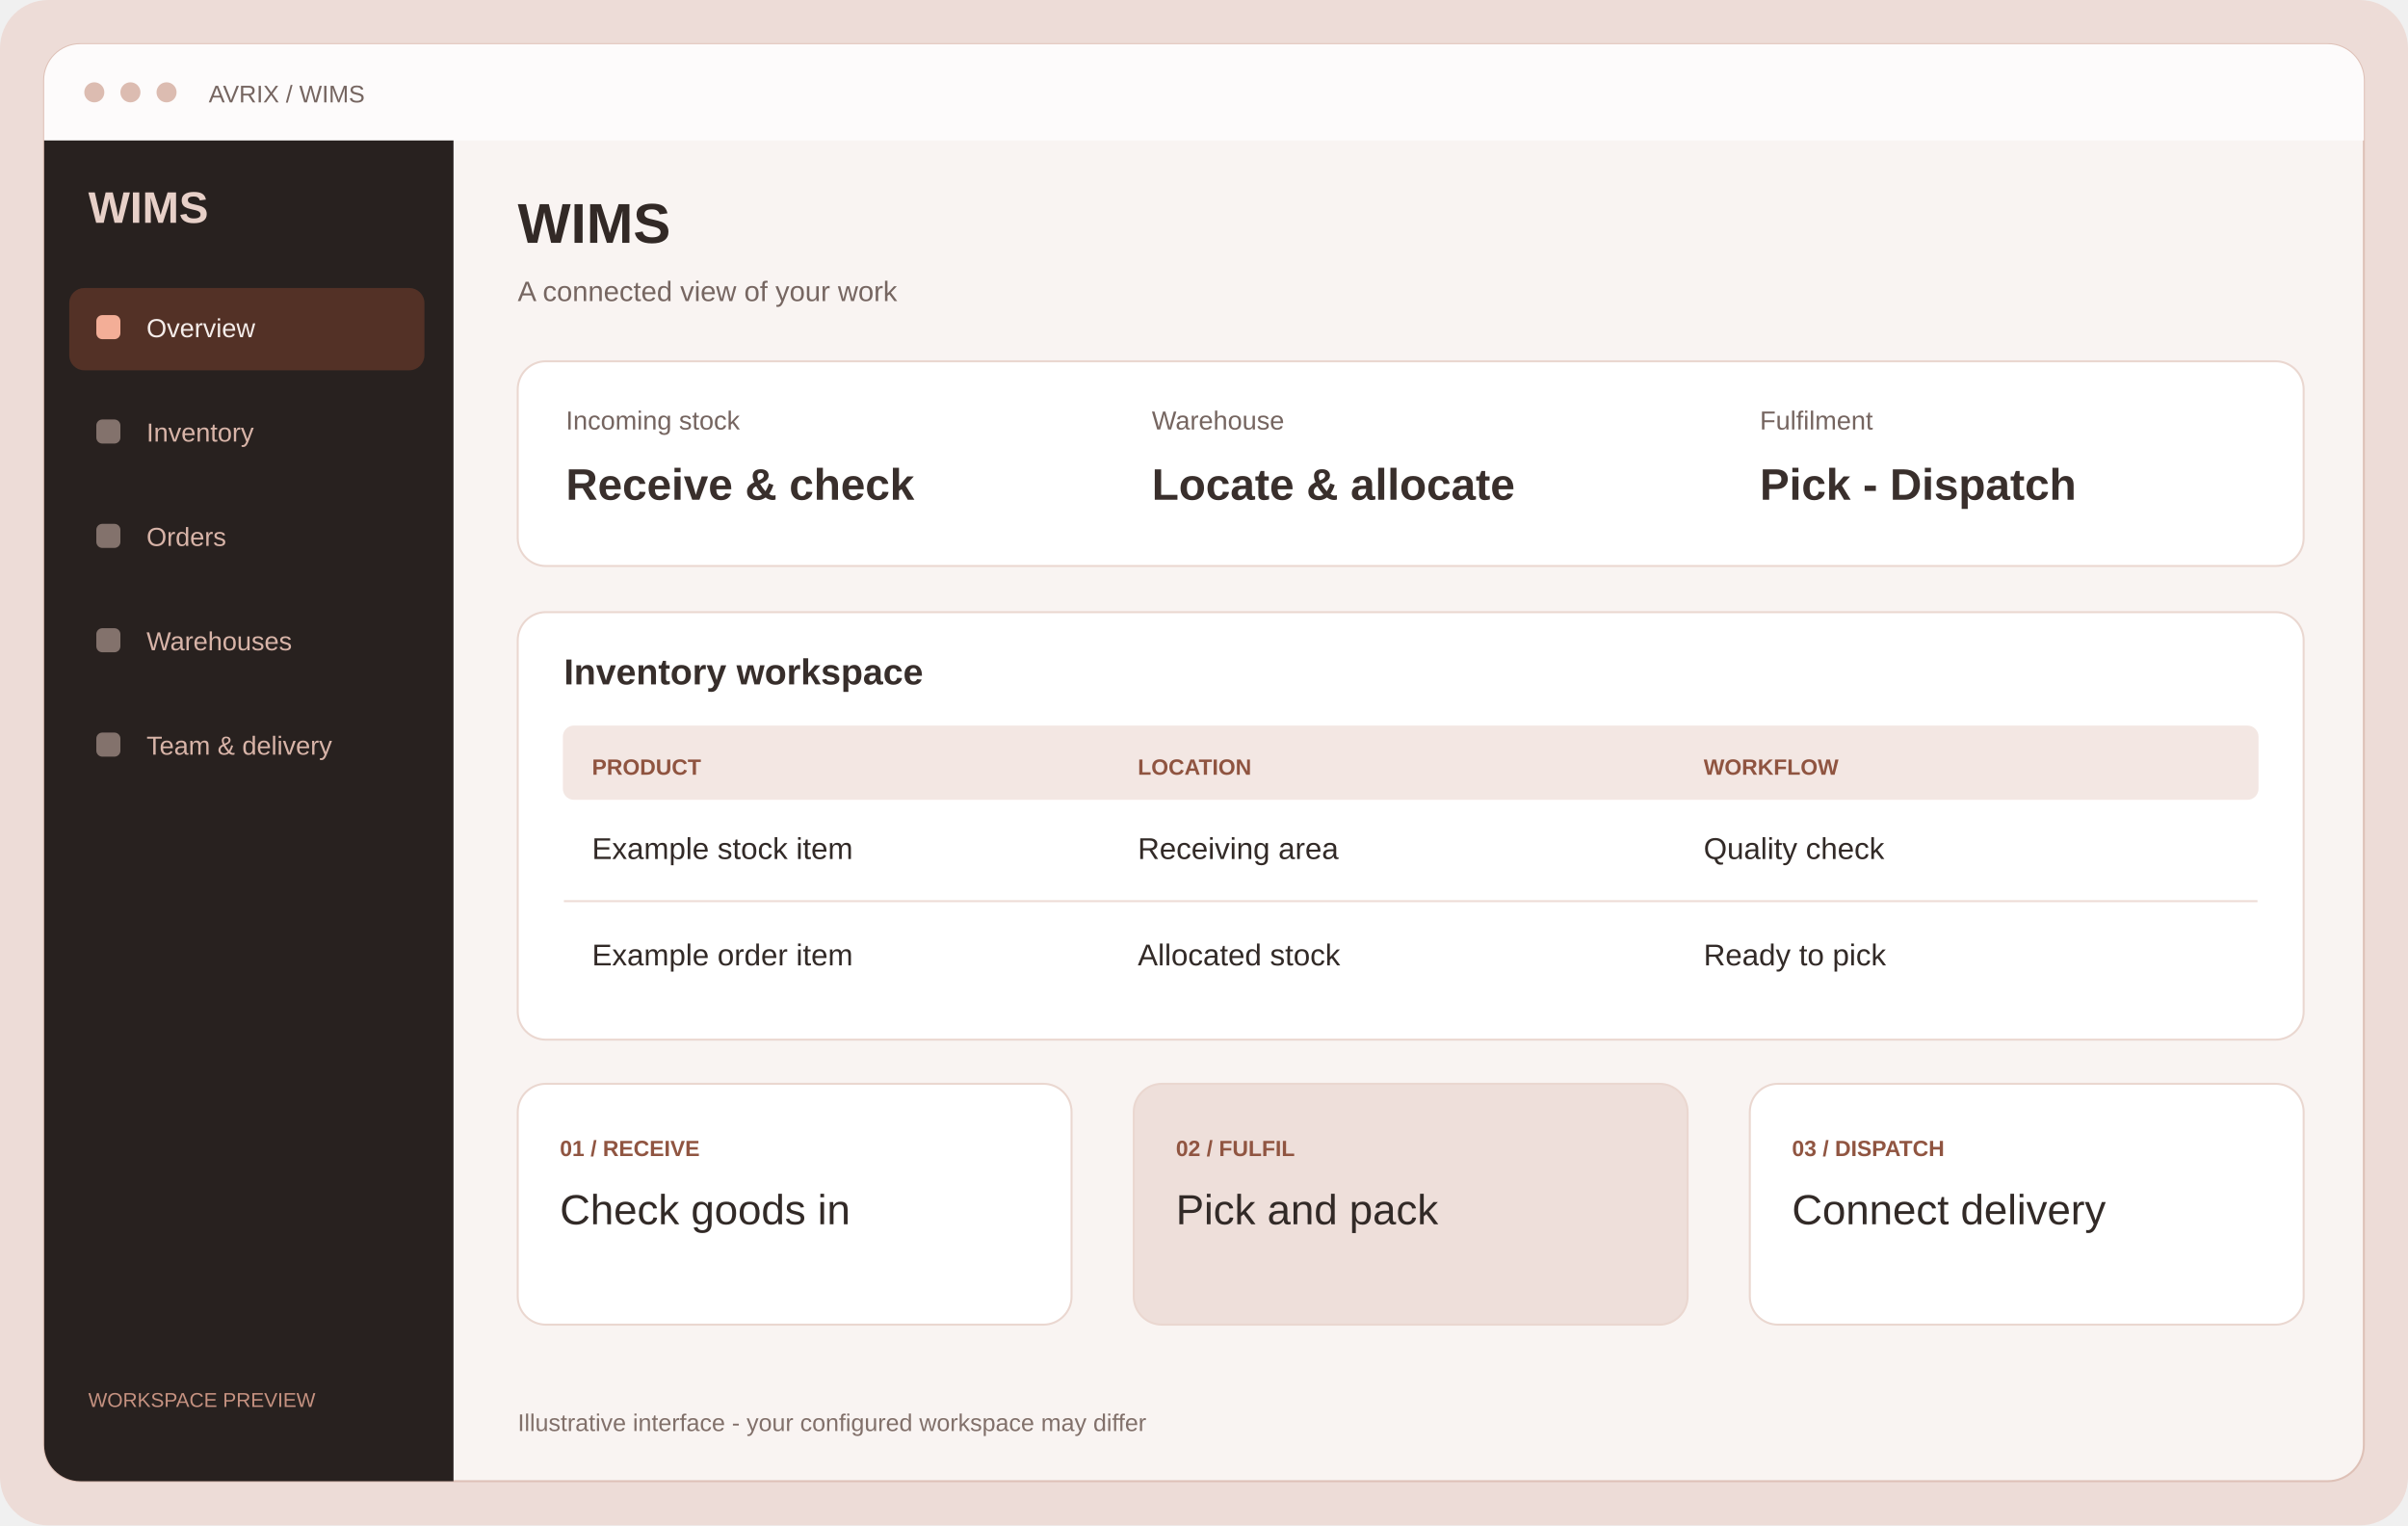
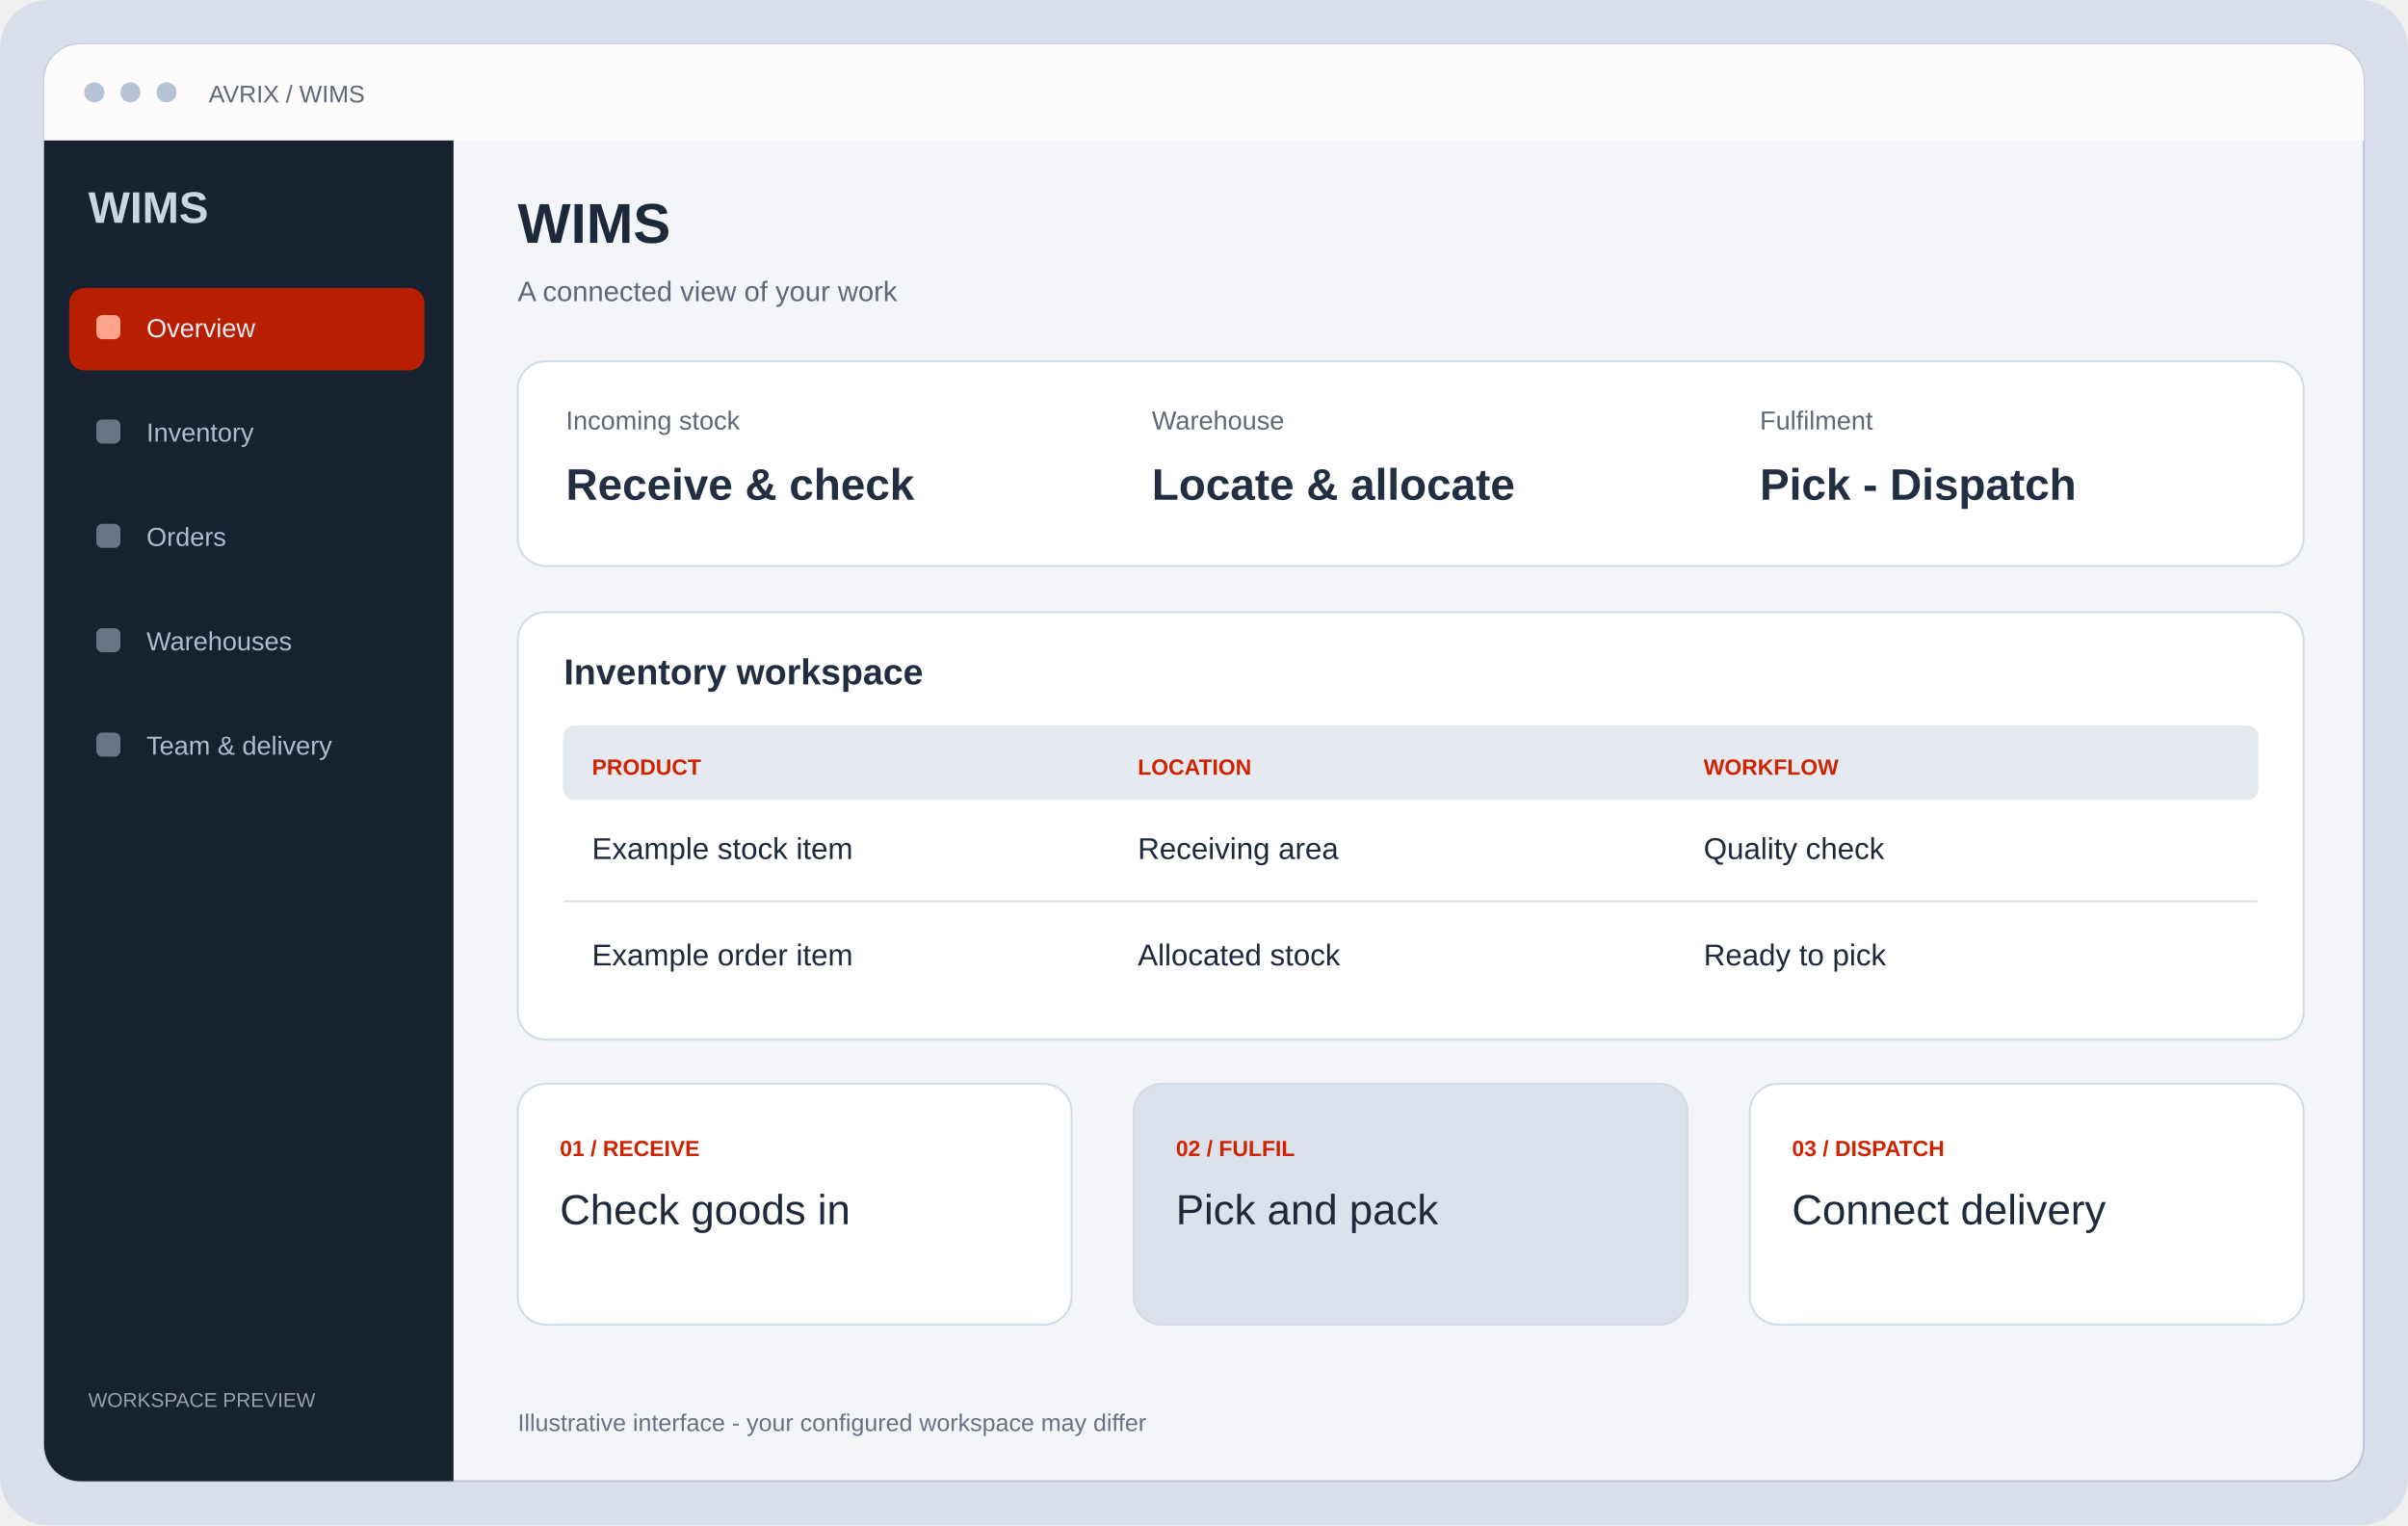
<svg xmlns="http://www.w3.org/2000/svg" width="1200" height="760" viewBox="0 0 1200 760">
-   <rect width="1200" height="760" rx="24" fill="#eddcd7" />
-   <rect x="22" y="22" width="1156" height="716" rx="18" fill="#f9f4f2" stroke="#dec1b7" />
+   <rect width="1200" height="760" rx="24" fill="#d9e0eb" />
+   <rect x="22" y="22" width="1156" height="716" rx="18" fill="#f3f5f8" stroke="#bbc7da" />
  <path d="M40 22h1120a18 18 0 0 1 18 18v30H22V40a18 18 0 0 1 18-18" fill="#fdfbfb" />
-   <circle cx="47" cy="46" r="5" fill="#dcbcb1" />
-   <circle cx="65" cy="46" r="5" fill="#dcbcb1" />
-   <circle cx="83" cy="46" r="5" fill="#dcbcb1" />
-   <text x="104" y="51" font-family="Arial, sans-serif" font-size="12" fill="#756560" font-weight="400">AVRIX / WIMS</text>
-   <path d="M22 70h204v668H40a18 18 0 0 1-18-18Z" fill="#28211f" />
-   <text x="44" y="111" font-family="Arial, sans-serif" font-size="22" fill="#e7d0c8" font-weight="700">WIMS</text>
-   <rect x="35" y="144" width="176" height="40" rx="7" fill="#533126" stroke="#533126" />
-   <rect x="48" y="157" width="12" height="12" rx="3" fill="#f3ae97" />
-   <text x="73" y="168" font-family="Arial, sans-serif" font-size="13" fill="#f5edea" font-weight="400">Overview</text>
-   <rect x="48" y="209" width="12" height="12" rx="3" fill="#83726c" />
-   <text x="73" y="220" font-family="Arial, sans-serif" font-size="13" fill="#d8b4a8" font-weight="400">Inventory</text>
-   <rect x="48" y="261" width="12" height="12" rx="3" fill="#83726c" />
-   <text x="73" y="272" font-family="Arial, sans-serif" font-size="13" fill="#d8b4a8" font-weight="400">Orders</text>
-   <rect x="48" y="313" width="12" height="12" rx="3" fill="#83726c" />
-   <text x="73" y="324" font-family="Arial, sans-serif" font-size="13" fill="#d8b4a8" font-weight="400">Warehouses</text>
-   <rect x="48" y="365" width="12" height="12" rx="3" fill="#83726c" />
-   <text x="73" y="376" font-family="Arial, sans-serif" font-size="13" fill="#d8b4a8" font-weight="400">Team &amp; delivery</text>
-   <text x="44" y="701" font-family="Arial, sans-serif" font-size="10" fill="#c69281" font-weight="400">WORKSPACE PREVIEW</text>
-   <text x="258" y="121" font-family="Arial, sans-serif" font-size="28" fill="#322926" font-weight="700">WIMS</text>
-   <text x="258" y="150" font-family="Arial, sans-serif" font-size="14" fill="#766661" font-weight="400">A connected view of your work</text>
-   <rect x="258" y="180" width="890" height="102" rx="14" fill="#ffffff" stroke="#ead7d0" />
-   <text x="282" y="214" font-family="Arial, sans-serif" font-size="13" fill="#756560" font-weight="400">Incoming stock</text>
-   <text x="282" y="249" font-family="Arial, sans-serif" font-size="22" fill="#392f2c" font-weight="700">Receive &amp; check</text>
-   <text x="574" y="214" font-family="Arial, sans-serif" font-size="13" fill="#756560" font-weight="400">Warehouse</text>
-   <text x="574" y="249" font-family="Arial, sans-serif" font-size="22" fill="#392f2c" font-weight="700">Locate &amp; allocate</text>
-   <text x="877" y="214" font-family="Arial, sans-serif" font-size="13" fill="#756560" font-weight="400">Fulfilment</text>
-   <text x="877" y="249" font-family="Arial, sans-serif" font-size="22" fill="#392f2c" font-weight="700">Pick - Dispatch</text>
-   <rect x="258" y="305" width="890" height="213" rx="14" fill="#ffffff" stroke="#ead7d0" />
-   <text x="281" y="341" font-family="Arial, sans-serif" font-size="18" fill="#372e2b" font-weight="700">Inventory workspace</text>
-   <rect x="281" y="362" width="844" height="36" rx="5" fill="#f3e7e3" stroke="#f3e7e3" />
-   <text x="295" y="386" font-family="Arial, sans-serif" font-size="11" fill="#8f5440" font-weight="700">PRODUCT</text>
-   <text x="567" y="386" font-family="Arial, sans-serif" font-size="11" fill="#8f5440" font-weight="700">LOCATION</text>
-   <text x="849" y="386" font-family="Arial, sans-serif" font-size="11" fill="#8f5440" font-weight="700">WORKFLOW</text>
-   <text x="295" y="428" font-family="Arial, sans-serif" font-size="15" fill="#322a27" font-weight="400">Example stock item</text>
-   <text x="567" y="428" font-family="Arial, sans-serif" font-size="15" fill="#322a27" font-weight="400">Receiving area</text>
-   <text x="849" y="428" font-family="Arial, sans-serif" font-size="15" fill="#322a27" font-weight="400">Quality check</text>
-   <path d="M281 449h844" stroke="#eddcd6" />
-   <text x="295" y="481" font-family="Arial, sans-serif" font-size="15" fill="#322a27" font-weight="400">Example order item</text>
-   <text x="567" y="481" font-family="Arial, sans-serif" font-size="15" fill="#322a27" font-weight="400">Allocated stock</text>
-   <text x="849" y="481" font-family="Arial, sans-serif" font-size="15" fill="#322a27" font-weight="400">Ready to pick</text>
-   <rect x="258" y="540" width="276" height="120" rx="14" fill="#ffffff" stroke="#ead7d0" />
-   <text x="279" y="576" font-family="Arial, sans-serif" font-size="11" fill="#905541" font-weight="700">01 / RECEIVE</text>
-   <text x="279" y="610" font-family="Arial, sans-serif" font-size="21" fill="#322a27" font-weight="400">Check goods in</text>
-   <rect x="565" y="540" width="276" height="120" rx="14" fill="#eedfda" stroke="#ead7d0" />
-   <text x="586" y="576" font-family="Arial, sans-serif" font-size="11" fill="#905541" font-weight="700">02 / FULFIL</text>
-   <text x="586" y="610" font-family="Arial, sans-serif" font-size="21" fill="#322a27" font-weight="400">Pick and pack</text>
-   <rect x="872" y="540" width="276" height="120" rx="14" fill="#ffffff" stroke="#ead7d0" />
-   <text x="893" y="576" font-family="Arial, sans-serif" font-size="11" fill="#905541" font-weight="700">03 / DISPATCH</text>
-   <text x="893" y="610" font-family="Arial, sans-serif" font-size="21" fill="#322a27" font-weight="400">Connect delivery</text>
-   <text x="258" y="713" font-family="Arial, sans-serif" font-size="12" fill="#81706a" font-weight="400">Illustrative interface - your configured workspace may differ</text>
+   <circle cx="47" cy="46" r="5" fill="#b6c3d7" />
+   <circle cx="65" cy="46" r="5" fill="#b6c3d7" />
+   <circle cx="83" cy="46" r="5" fill="#b6c3d7" />
+   <text x="104" y="51" font-family="Arial, sans-serif" font-size="12" fill="#5e6877" font-weight="400">AVRIX / WIMS</text>
+   <path d="M22 70h204v668H40a18 18 0 0 1-18-18Z" fill="#18212f" />
+   <text x="44" y="111" font-family="Arial, sans-serif" font-size="22" fill="#ccd5e3" font-weight="700">WIMS</text>
+   <rect x="35" y="144" width="176" height="40" rx="7" fill="#b81f00" stroke="#b81f00" />
+   <rect x="48" y="157" width="12" height="12" rx="3" fill="#ffa28b" />
+   <text x="73" y="168" font-family="Arial, sans-serif" font-size="13" fill="#ebeef4" font-weight="400">Overview</text>
+   <rect x="48" y="209" width="12" height="12" rx="3" fill="#697486" />
+   <text x="73" y="220" font-family="Arial, sans-serif" font-size="13" fill="#adbcd3" font-weight="400">Inventory</text>
+   <rect x="48" y="261" width="12" height="12" rx="3" fill="#697486" />
+   <text x="73" y="272" font-family="Arial, sans-serif" font-size="13" fill="#adbcd3" font-weight="400">Orders</text>
+   <rect x="48" y="313" width="12" height="12" rx="3" fill="#697486" />
+   <text x="73" y="324" font-family="Arial, sans-serif" font-size="13" fill="#adbcd3" font-weight="400">Warehouses</text>
+   <rect x="48" y="365" width="12" height="12" rx="3" fill="#697486" />
+   <text x="73" y="376" font-family="Arial, sans-serif" font-size="13" fill="#adbcd3" font-weight="400">Team &amp; delivery</text>
+   <text x="44" y="701" font-family="Arial, sans-serif" font-size="10" fill="#99a1ae" font-weight="400">WORKSPACE PREVIEW</text>
+   <text x="258" y="121" font-family="Arial, sans-serif" font-size="28" fill="#1d293b" font-weight="700">WIMS</text>
+   <text x="258" y="150" font-family="Arial, sans-serif" font-size="14" fill="#5f6878" font-weight="400">A connected view of your work</text>
+   <rect x="258" y="180" width="890" height="102" rx="14" fill="#ffffff" stroke="#d3dbe7" />
+   <text x="282" y="214" font-family="Arial, sans-serif" font-size="13" fill="#5e6877" font-weight="400">Incoming stock</text>
+   <text x="282" y="249" font-family="Arial, sans-serif" font-size="22" fill="#222f43" font-weight="700">Receive &amp; check</text>
+   <text x="574" y="214" font-family="Arial, sans-serif" font-size="13" fill="#5e6877" font-weight="400">Warehouse</text>
+   <text x="574" y="249" font-family="Arial, sans-serif" font-size="22" fill="#222f43" font-weight="700">Locate &amp; allocate</text>
+   <text x="877" y="214" font-family="Arial, sans-serif" font-size="13" fill="#5e6877" font-weight="400">Fulfilment</text>
+   <text x="877" y="249" font-family="Arial, sans-serif" font-size="22" fill="#222f43" font-weight="700">Pick - Dispatch</text>
+   <rect x="258" y="305" width="890" height="213" rx="14" fill="#ffffff" stroke="#d3dbe7" />
+   <text x="281" y="341" font-family="Arial, sans-serif" font-size="18" fill="#212d41" font-weight="700">Inventory workspace</text>
+   <rect x="281" y="362" width="844" height="36" rx="5" fill="#e5eaf1" stroke="#e5eaf1" />
+   <text x="295" y="386" font-family="Arial, sans-serif" font-size="11" fill="#cf2200" font-weight="700">PRODUCT</text>
+   <text x="567" y="386" font-family="Arial, sans-serif" font-size="11" fill="#cf2200" font-weight="700">LOCATION</text>
+   <text x="849" y="386" font-family="Arial, sans-serif" font-size="11" fill="#cf2200" font-weight="700">WORKFLOW</text>
+   <text x="295" y="428" font-family="Arial, sans-serif" font-size="15" fill="#1e293b" font-weight="400">Example stock item</text>
+   <text x="567" y="428" font-family="Arial, sans-serif" font-size="15" fill="#1e293b" font-weight="400">Receiving area</text>
+   <text x="849" y="428" font-family="Arial, sans-serif" font-size="15" fill="#1e293b" font-weight="400">Quality check</text>
+   <path d="M281 449h844" stroke="#d9dfea" />
+   <text x="295" y="481" font-family="Arial, sans-serif" font-size="15" fill="#1e293b" font-weight="400">Example order item</text>
+   <text x="567" y="481" font-family="Arial, sans-serif" font-size="15" fill="#1e293b" font-weight="400">Allocated stock</text>
+   <text x="849" y="481" font-family="Arial, sans-serif" font-size="15" fill="#1e293b" font-weight="400">Ready to pick</text>
+   <rect x="258" y="540" width="276" height="120" rx="14" fill="#ffffff" stroke="#d3dbe7" />
+   <text x="279" y="576" font-family="Arial, sans-serif" font-size="11" fill="#d12300" font-weight="700">01 / RECEIVE</text>
+   <text x="279" y="610" font-family="Arial, sans-serif" font-size="21" fill="#1e293b" font-weight="400">Check goods in</text>
+   <rect x="565" y="540" width="276" height="120" rx="14" fill="#dce2ec" stroke="#d3dbe7" />
+   <text x="586" y="576" font-family="Arial, sans-serif" font-size="11" fill="#d12300" font-weight="700">02 / FULFIL</text>
+   <text x="586" y="610" font-family="Arial, sans-serif" font-size="21" fill="#1e293b" font-weight="400">Pick and pack</text>
+   <rect x="872" y="540" width="276" height="120" rx="14" fill="#ffffff" stroke="#d3dbe7" />
+   <text x="893" y="576" font-family="Arial, sans-serif" font-size="11" fill="#d12300" font-weight="700">03 / DISPATCH</text>
+   <text x="893" y="610" font-family="Arial, sans-serif" font-size="21" fill="#1e293b" font-weight="400">Connect delivery</text>
+   <text x="258" y="713" font-family="Arial, sans-serif" font-size="12" fill="#677284" font-weight="400">Illustrative interface - your configured workspace may differ</text>
</svg>
